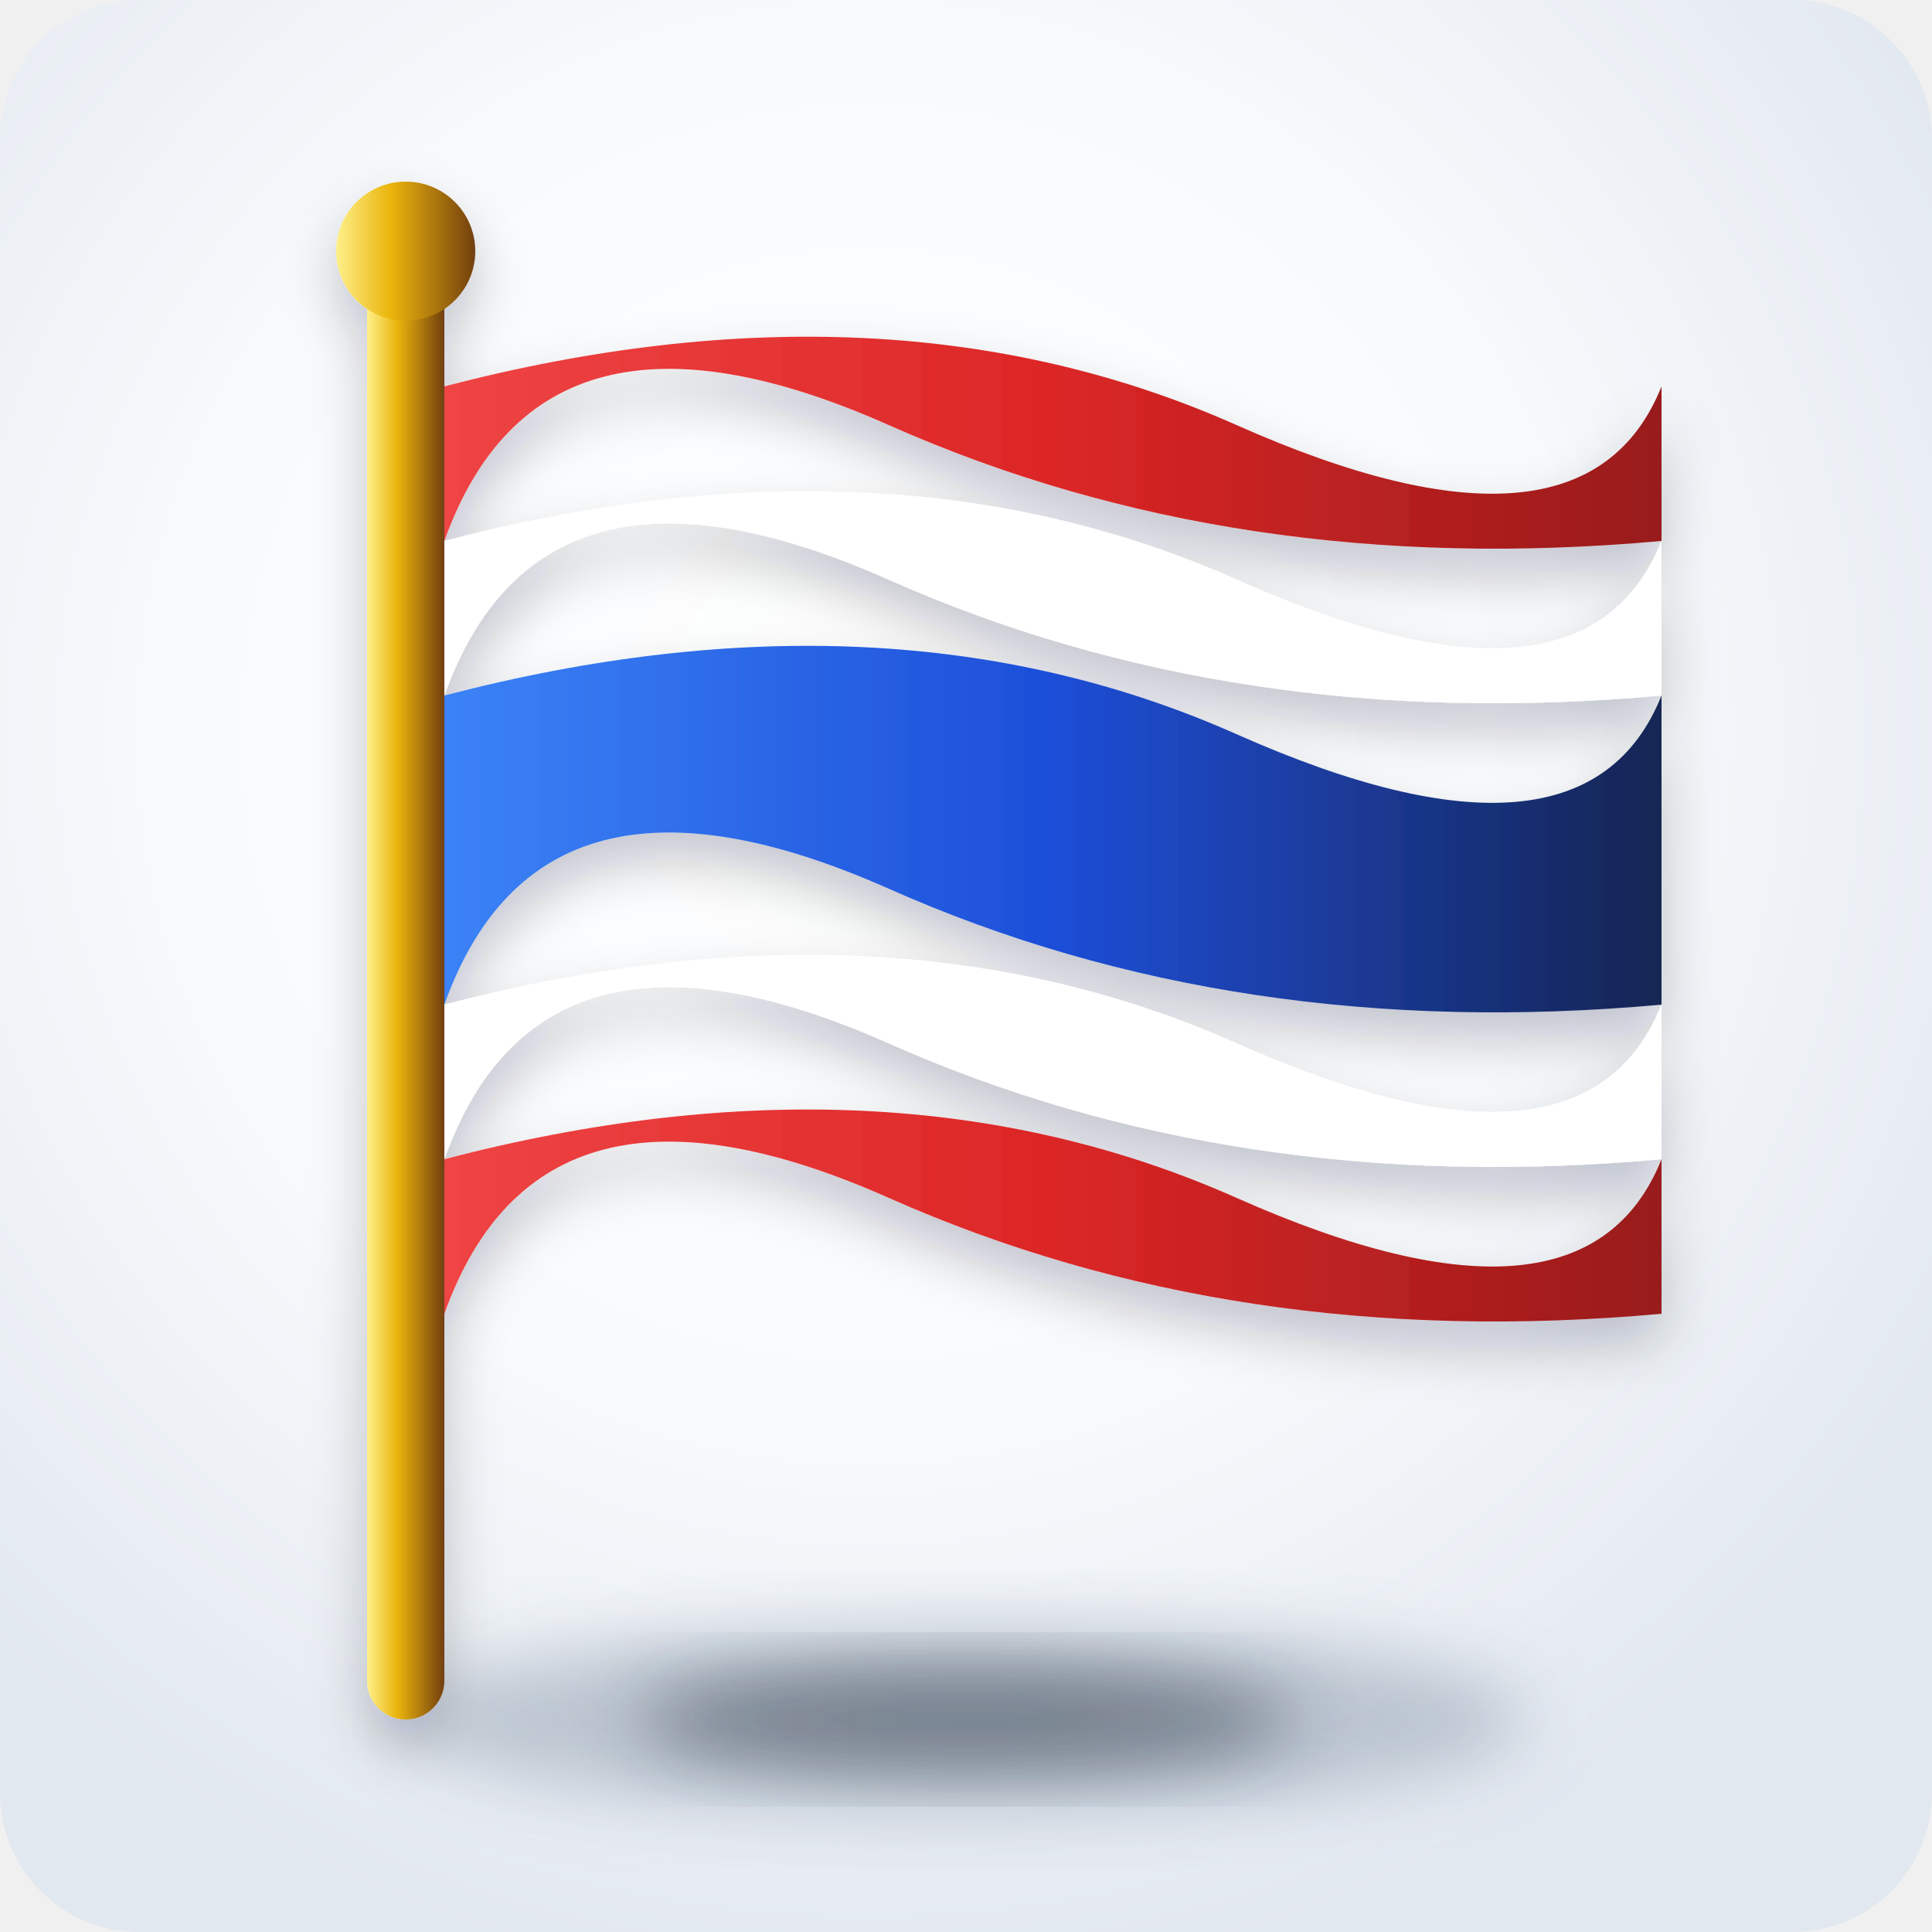
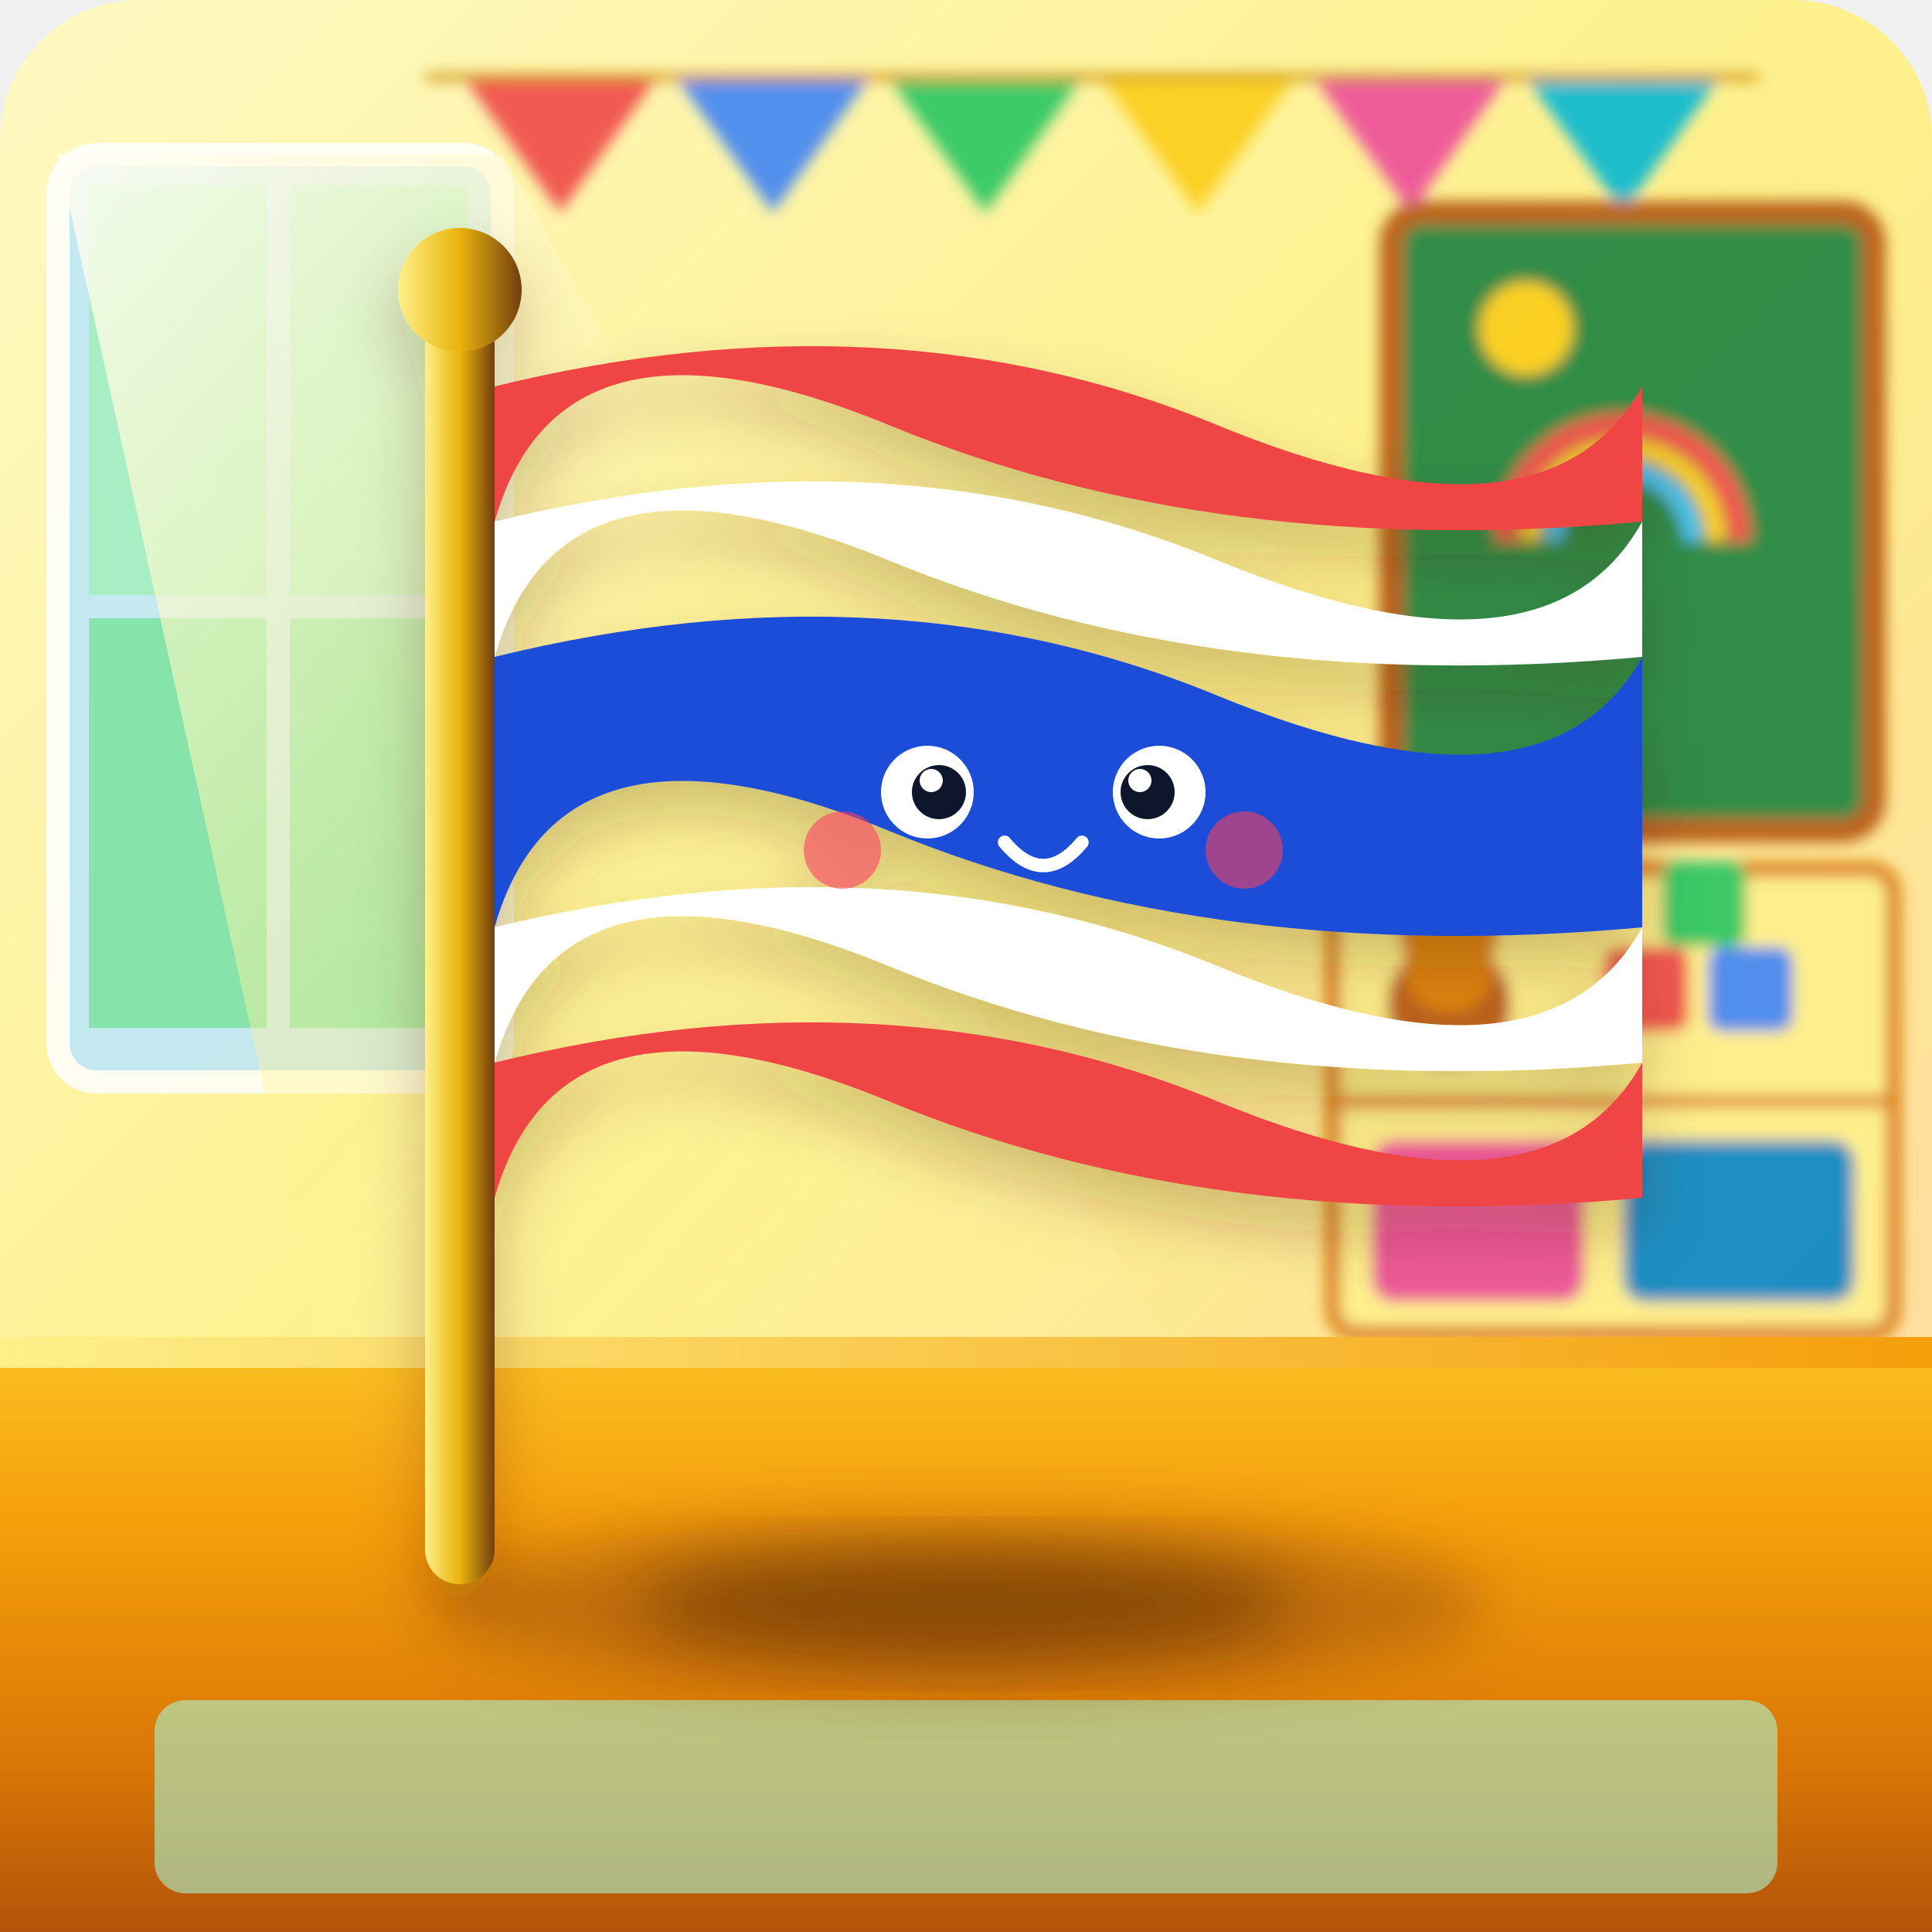
<svg xmlns="http://www.w3.org/2000/svg" viewBox="0 0 500 500" width="100%" height="100%">
  <defs>
-     <radialGradient id="bgGlow" cx="45%" cy="38%" r="65%">
-       <stop offset="0%" stop-color="#ffffff" />
-       <stop offset="55%" stop-color="#f8fafc" />
-       <stop offset="100%" stop-color="#e2e8f0" />
+     <linearGradient id="roomWall" x1="0%" y1="0%" x2="100%" y2="100%">
+       <stop offset="0%" stop-color="#fef9c3" />
+       <stop offset="50%" stop-color="#fef08a" />
+       <stop offset="100%" stop-color="#fed7aa" />
+     </linearGradient>
+     <linearGradient id="sunBeam" x1="0%" y1="0%" x2="100%" y2="100%">
+       <stop offset="0%" stop-color="#ffffff" stop-opacity="0.85" />
+       <stop offset="50%" stop-color="#fef08a" stop-opacity="0.35" />
+       <stop offset="100%" stop-color="#ffffff" stop-opacity="0" />
+     </linearGradient>
+     <linearGradient id="oakTable" x1="0%" y1="0%" x2="0%" y2="100%">
+       <stop offset="0%" stop-color="#fbbf24" />
+       <stop offset="30%" stop-color="#f59e0b" />
+       <stop offset="70%" stop-color="#d97706" />
+       <stop offset="100%" stop-color="#b45309" />
+     </linearGradient>
+     <linearGradient id="tableBevel" x1="0%" y1="0%" x2="100%" y2="0%">
+       <stop offset="0%" stop-color="#fef08a" />
+       <stop offset="100%" stop-color="#f59e0b" />
+     </linearGradient>
+     <filter id="bgBlur" x="-10%" y="-10%" width="120%" height="120%">
+       <feGaussianBlur stdDeviation="1.8" />
+     </filter>
+     <filter id="tableShadow" x="-30%" y="-30%" width="160%" height="160%">
+       <feGaussianBlur stdDeviation="8" />
+     </filter>
+     <filter id="charDepth" x="-20%" y="-20%" width="140%" height="140%">
+       <feDropShadow dx="0" dy="8" stdDeviation="8" flood-color="#451a03" flood-opacity="0.25" />
+     </filter>
+     <radialGradient id="pixarEye" cx="30%" cy="30%" r="70%">
+       <stop offset="0%" stop-color="#334155" />
+       <stop offset="65%" stop-color="#0f172a" />
+       <stop offset="100%" stop-color="#020617" />
    </radialGradient>
-     <filter id="groundShadow" x="-30%" y="-30%" width="160%" height="160%">
-       <feGaussianBlur stdDeviation="9" />
-     </filter>
-     <filter id="clayShadow" x="-25%" y="-25%" width="150%" height="150%">
-       <feDropShadow dx="0" dy="7" stdDeviation="7" flood-color="#0f172a" flood-opacity="0.22" />
-     </filter>
-     <filter id="softGlow" x="-20%" y="-20%" width="140%" height="140%">
-       <feGaussianBlur stdDeviation="3" result="blur" />
-       <feComposite in="SourceGraphic" in2="blur" operator="over" />
-     </filter>
-     <linearGradient id="flagPole" x1="0%" y1="0%" x2="100%" y2="0%">
+     <linearGradient id="goldPole2" x1="0%" y1="0%" x2="100%" y2="0%">
      <stop offset="0%" stop-color="#fef08a" />
-       <stop offset="40%" stop-color="#eab308" />
+       <stop offset="50%" stop-color="#eab308" />
      <stop offset="100%" stop-color="#713f12" />
    </linearGradient>
-     <linearGradient id="redStripe" x1="0%" y1="0%" x2="100%" y2="0%">
-       <stop offset="0%" stop-color="#ef4444" />
-       <stop offset="50%" stop-color="#dc2626" />
-       <stop offset="100%" stop-color="#991b1b" />
-     </linearGradient>
-     <linearGradient id="blueStripe" x1="0%" y1="0%" x2="100%" y2="0%">
-       <stop offset="0%" stop-color="#3b82f6" />
-       <stop offset="50%" stop-color="#1d4ed8" />
-       <stop offset="100%" stop-color="#172554" />
-     </linearGradient>
  </defs>
-   <rect width="500" height="500" rx="36" fill="url(#bgGlow)" />
-   <ellipse cx="250" cy="445" rx="145" ry="24" fill="#64748b" opacity="0.35" filter="url(#groundShadow)" />
-   <ellipse cx="250" cy="445" rx="85" ry="14" fill="#1e293b" opacity="0.45" filter="url(#groundShadow)" />
-   <g filter="url(#clayShadow)">
-     <rect x="95" y="70" width="20" height="375" rx="10" fill="url(#flagPole)" />
-     <circle cx="105" cy="65" r="18" fill="url(#flagPole)" />
-     <path d="M 115 100 Q 230 70 320 110 T 430 100 L 430 140 Q 320 150 230 110 T 115 140 Z" fill="url(#redStripe)" />
-     <path d="M 115 140 Q 230 110 320 150 T 430 140 L 430 180 Q 320 190 230 150 T 115 180 Z" fill="#ffffff" />
-     <path d="M 115 180 Q 230 150 320 190 T 430 180 L 430 260 Q 320 270 230 230 T 115 260 Z" fill="url(#blueStripe)" />
-     <path d="M 115 260 Q 230 230 320 270 T 430 260 L 430 300 Q 320 310 230 270 T 115 300 Z" fill="#ffffff" />
-     <path d="M 115 300 Q 230 270 320 310 T 430 300 L 430 340 Q 320 350 230 310 T 115 340 Z" fill="url(#redStripe)" />
+   <rect width="500" height="500" rx="36" fill="url(#roomWall)" />
+   <g opacity="0.85">
+     <rect x="15" y="40" width="115" height="240" rx="10" fill="#bae6fd" stroke="#ffffff" stroke-width="6" />
+     <rect x="23" y="48" width="46" height="106" fill="#86efac" opacity="0.65" />
+     <rect x="75" y="48" width="46" height="106" fill="#86efac" opacity="0.65" />
+     <rect x="23" y="160" width="46" height="106" fill="#4ade80" opacity="0.65" />
+     <rect x="75" y="160" width="46" height="106" fill="#4ade80" opacity="0.65" />
+     <polygon points="15,40 130,40 320,380 90,380" fill="url(#sunBeam)" />
+   </g>
+   <g filter="url(#bgBlur)" opacity="0.88">
+     <polygon points="120,20 145,55 170,20" fill="#ef4444" />
+     <polygon points="175,20 200,55 225,20" fill="#3b82f6" />
+     <polygon points="230,20 255,55 280,20" fill="#22c55e" />
+     <polygon points="285,20 310,55 335,20" fill="#facc15" />
+     <polygon points="340,20 365,55 390,20" fill="#ec4899" />
+     <polygon points="395,20 420,55 445,20" fill="#06b6d4" />
+     <line x1="110" y1="20" x2="455" y2="20" stroke="#ca8a04" stroke-width="2" />
+     <rect x="360" y="55" width="125" height="160" rx="8" fill="#15803d" stroke="#b45309" stroke-width="6" />
+     <path d="M 390 140 A 30 30 0 0 1 450 140" fill="none" stroke="#ef4444" stroke-width="6" />
+     <path d="M 396 140 A 24 24 0 0 1 444 140" fill="none" stroke="#facc15" stroke-width="5" />
+     <path d="M 402 140 A 18 18 0 0 1 438 140" fill="none" stroke="#38bdf8" stroke-width="5" />
+     <circle cx="395" cy="85" r="12" fill="#facc15" />
+     <rect x="345" y="225" width="145" height="120" rx="6" fill="#fef08a" stroke="#d97706" stroke-width="4" />
+     <line x1="345" y1="285" x2="490" y2="285" stroke="#d97706" stroke-width="3" />
+     <circle cx="375" cy="260" r="16" fill="#b45309" />
+     <circle cx="375" cy="250" r="12" fill="#d97706" />
+     <circle cx="367" cy="242" r="5" fill="#d97706" />
+     <circle cx="383" cy="242" r="5" fill="#d97706" />
+     <rect x="415" y="245" width="22" height="22" rx="4" fill="#ef4444" />
+     <rect x="442" y="245" width="22" height="22" rx="4" fill="#3b82f6" />
+     <rect x="430" y="223" width="22" height="22" rx="4" fill="#22c55e" />
+     <rect x="355" y="295" width="55" height="42" rx="6" fill="#ec4899" />
+     <rect x="420" y="295" width="60" height="42" rx="6" fill="#0284c7" />
+   </g>
+   <path d="M 0 350 L 500 350 L 500 500 L 0 500 Z" fill="url(#oakTable)" />
+   <rect x="0" y="346" width="500" height="8" fill="url(#tableBevel)" />
+   <rect x="40" y="440" width="420" height="50" rx="8" fill="#a7f3d0" opacity="0.6" />
+   <ellipse cx="250" cy="415" rx="135" ry="22" fill="#78350f" opacity="0.38" filter="url(#tableShadow)" />
+   <ellipse cx="250" cy="415" rx="85" ry="14" fill="#451a03" opacity="0.45" filter="url(#tableShadow)" />
+   <g filter="url(#charDepth)">
+     <rect x="110" y="80" width="18" height="330" rx="9" fill="url(#goldPole2)" />
+     <circle cx="119" cy="75" r="16" fill="url(#goldPole2)" />
+     <path d="M 128 100 Q 230 75 315 110 T 425 100 L 425 135 Q 315 145 230 110 T 128 135 Z" fill="#ef4444" />
+     <path d="M 128 135 Q 230 110 315 145 T 425 135 L 425 170 Q 315 180 230 145 T 128 170 Z" fill="#ffffff" />
+     <path d="M 128 170 Q 230 145 315 180 T 425 170 L 425 240 Q 315 250 230 215 T 128 240 Z" fill="#1d4ed8" />
+     <path d="M 128 240 Q 230 215 315 250 T 425 240 L 425 275 Q 315 285 230 250 T 128 275 Z" fill="#ffffff" />
+     <path d="M 128 275 Q 230 250 315 285 T 425 275 L 425 310 Q 315 320 230 285 T 128 310 Z" fill="#ef4444" />
+     <circle cx="240" cy="205" r="12" fill="#ffffff" />
+     <circle cx="300" cy="205" r="12" fill="#ffffff" />
+     <circle cx="243" cy="205" r="7" fill="#0f172a" />
+     <circle cx="297" cy="205" r="7" fill="#0f172a" />
+     <circle cx="241" cy="202" r="3" fill="#ffffff" />
+     <circle cx="295" cy="202" r="3" fill="#ffffff" />
+     <circle cx="218" cy="220" r="10" fill="#f43f5e" opacity="0.6" />
+     <circle cx="322" cy="220" r="10" fill="#f43f5e" opacity="0.6" />
+     <path d="M 260 218 Q 270 230 280 218" fill="none" stroke="#ffffff" stroke-width="3.5" stroke-linecap="round" />
  </g>
</svg>
